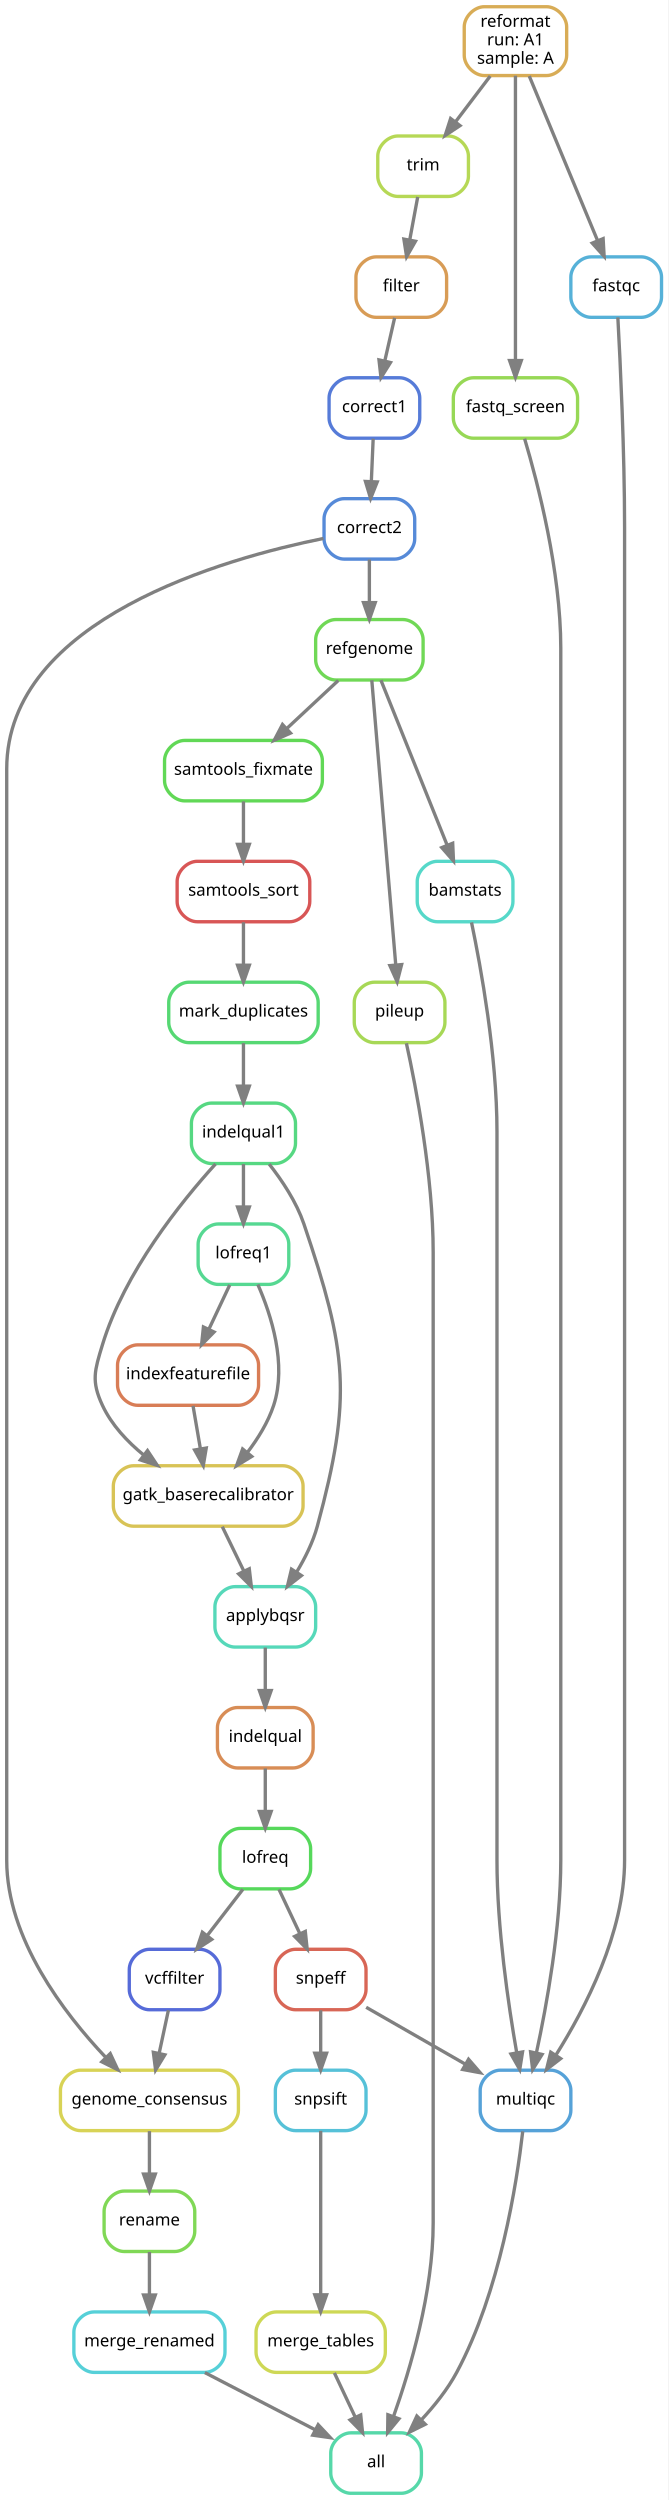
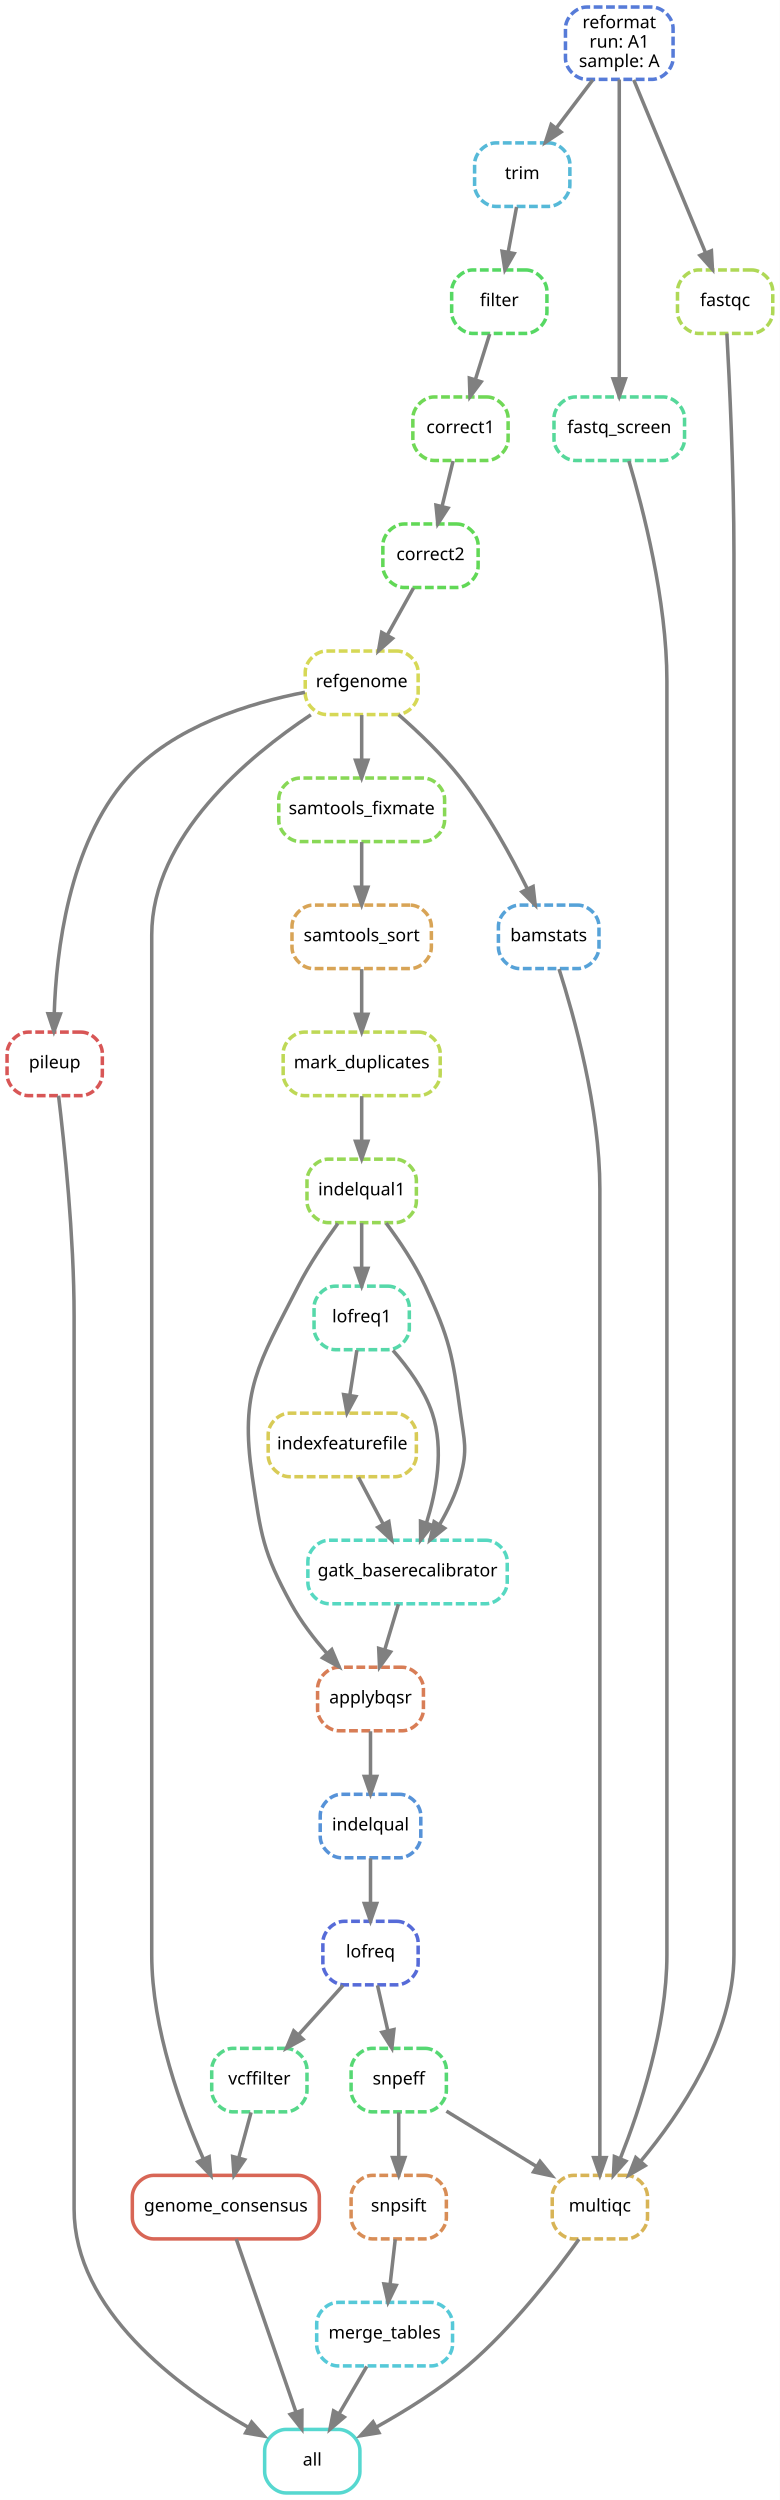
- <svg xmlns="http://www.w3.org/2000/svg" width="398pt" height="1489pt" viewBox="0.00 0.00 398.00 1489.00">
-   <g id="graph0" class="graph" transform="scale(1 1) rotate(0) translate(4 1485)">
-     <polygon fill="white" stroke="transparent" points="-4,4 -4,-1485 394,-1485 394,4 -4,4" />
+ <svg xmlns="http://www.w3.org/2000/svg" width="442pt" height="1417pt" viewBox="0.00 0.00 442.00 1417.00">
+   <g id="graph0" class="graph" transform="scale(1 1) rotate(0) translate(4 1413)">
+     <polygon fill="white" stroke="transparent" points="-4,4 -4,-1413 438,-1413 438,4 -4,4" />
    <g id="node1" class="node">
-       <path fill="none" stroke="#56d8a9" stroke-width="2" d="M235,-36C235,-36 205,-36 205,-36 199,-36 193,-30 193,-24 193,-24 193,-12 193,-12 193,-6 199,0 205,0 205,0 235,0 235,0 241,0 247,-6 247,-12 247,-12 247,-24 247,-24 247,-30 241,-36 235,-36" />
-       <text text-anchor="middle" x="220" y="-15.5" font-family="sans" font-size="10.00">all</text>
+       <path fill="none" stroke="#56d8d0" stroke-width="2" d="M188,-36C188,-36 158,-36 158,-36 152,-36 146,-30 146,-24 146,-24 146,-12 146,-12 146,-6 152,0 158,0 158,0 188,0 188,0 194,0 200,-6 200,-12 200,-12 200,-24 200,-24 200,-30 194,-36 188,-36" />
+       <text text-anchor="middle" x="173" y="-15.5" font-family="sans" font-size="10.00">all</text>
    </g>
    <g id="node2" class="node">
-       <path fill="none" stroke="#56d0d8" stroke-width="2" d="M118,-108C118,-108 52,-108 52,-108 46,-108 40,-102 40,-96 40,-96 40,-84 40,-84 40,-78 46,-72 52,-72 52,-72 118,-72 118,-72 124,-72 130,-78 130,-84 130,-84 130,-96 130,-96 130,-102 124,-108 118,-108" />
-       <text text-anchor="middle" x="85" y="-87.5" font-family="sans" font-size="10.00">merge_renamed</text>
+       <path fill="none" stroke="#56c9d8" stroke-width="2" stroke-dasharray="5,2" d="M240.5,-108C240.5,-108 187.5,-108 187.5,-108 181.5,-108 175.5,-102 175.5,-96 175.5,-96 175.5,-84 175.5,-84 175.5,-78 181.5,-72 187.5,-72 187.5,-72 240.5,-72 240.5,-72 246.5,-72 252.5,-78 252.5,-84 252.5,-84 252.5,-96 252.5,-96 252.5,-102 246.5,-108 240.5,-108" />
+       <text text-anchor="middle" x="214" y="-87.5" font-family="sans" font-size="10.00">merge_tables</text>
    </g>
    <g id="edge1" class="edge">
-       <path fill="none" stroke="grey" stroke-width="2" d="M118.02,-71.88C137.93,-61.56 163.29,-48.4 183.75,-37.8" />
-       <polygon fill="grey" stroke="grey" stroke-width="2" points="185.5,-40.83 192.76,-33.12 182.27,-34.62 185.5,-40.83" />
+       <path fill="none" stroke="grey" stroke-width="2" d="M203.87,-71.7C199.15,-63.64 193.44,-53.89 188.22,-44.98" />
+       <polygon fill="grey" stroke="grey" stroke-width="2" points="191.09,-42.96 183.02,-36.1 185.05,-46.5 191.09,-42.96" />
    </g>
    <g id="node3" class="node">
-       <path fill="none" stroke="#80d856" stroke-width="2" d="M100,-180C100,-180 70,-180 70,-180 64,-180 58,-174 58,-168 58,-168 58,-156 58,-156 58,-150 64,-144 70,-144 70,-144 100,-144 100,-144 106,-144 112,-150 112,-156 112,-156 112,-168 112,-168 112,-174 106,-180 100,-180" />
-       <text text-anchor="middle" x="85" y="-159.5" font-family="sans" font-size="10.00">rename</text>
+       <path fill="none" stroke="#d88d56" stroke-width="2" stroke-dasharray="5,2" d="M237,-180C237,-180 207,-180 207,-180 201,-180 195,-174 195,-168 195,-168 195,-156 195,-156 195,-150 201,-144 207,-144 207,-144 237,-144 237,-144 243,-144 249,-150 249,-156 249,-156 249,-168 249,-168 249,-174 243,-180 237,-180" />
+       <text text-anchor="middle" x="222" y="-159.5" font-family="sans" font-size="10.00">snpsift</text>
    </g>
    <g id="edge5" class="edge">
-       <path fill="none" stroke="grey" stroke-width="2" d="M85,-143.7C85,-135.98 85,-126.71 85,-118.11" />
-       <polygon fill="grey" stroke="grey" stroke-width="2" points="88.5,-118.1 85,-108.1 81.5,-118.1 88.5,-118.1" />
+       <path fill="none" stroke="grey" stroke-width="2" d="M220.02,-143.7C219.14,-135.98 218.08,-126.71 217.1,-118.11" />
+       <polygon fill="grey" stroke="grey" stroke-width="2" points="220.57,-117.64 215.95,-108.1 213.61,-118.44 220.57,-117.64" />
    </g>
    <g id="node4" class="node">
-       <path fill="none" stroke="#d8d356" stroke-width="2" d="M126,-252C126,-252 44,-252 44,-252 38,-252 32,-246 32,-240 32,-240 32,-228 32,-228 32,-222 38,-216 44,-216 44,-216 126,-216 126,-216 132,-216 138,-222 138,-228 138,-228 138,-240 138,-240 138,-246 132,-252 126,-252" />
-       <text text-anchor="middle" x="85" y="-231.5" font-family="sans" font-size="10.00">genome_consensus</text>
+       <path fill="none" stroke="#56d873" stroke-width="2" stroke-dasharray="5,2" d="M237,-252C237,-252 207,-252 207,-252 201,-252 195,-246 195,-240 195,-240 195,-228 195,-228 195,-222 201,-216 207,-216 207,-216 237,-216 237,-216 243,-216 249,-222 249,-228 249,-228 249,-240 249,-240 249,-246 243,-252 237,-252" />
+       <text text-anchor="middle" x="222" y="-231.5" font-family="sans" font-size="10.00">snpeff</text>
    </g>
    <g id="edge6" class="edge">
-       <path fill="none" stroke="grey" stroke-width="2" d="M85,-215.7C85,-207.98 85,-198.71 85,-190.11" />
-       <polygon fill="grey" stroke="grey" stroke-width="2" points="88.5,-190.1 85,-180.1 81.5,-190.1 88.5,-190.1" />
+       <path fill="none" stroke="grey" stroke-width="2" d="M222,-215.7C222,-207.98 222,-198.71 222,-190.11" />
+       <polygon fill="grey" stroke="grey" stroke-width="2" points="225.5,-190.1 222,-180.1 218.5,-190.1 225.5,-190.1" />
+     </g>
+     <g id="node21" class="node">
+       <path fill="none" stroke="#d8b456" stroke-width="2" stroke-dasharray="5,2" d="M351,-180C351,-180 321,-180 321,-180 315,-180 309,-174 309,-168 309,-168 309,-156 309,-156 309,-150 315,-144 321,-144 321,-144 351,-144 351,-144 357,-144 363,-150 363,-156 363,-156 363,-168 363,-168 363,-174 357,-180 351,-180" />
+       <text text-anchor="middle" x="336" y="-159.5" font-family="sans" font-size="10.00">multiqc</text>
+     </g>
+     <g id="edge28" class="edge">
+       <path fill="none" stroke="grey" stroke-width="2" d="M249.02,-216.41C264.24,-207.06 283.45,-195.27 299.94,-185.14" />
+       <polygon fill="grey" stroke="grey" stroke-width="2" points="302.09,-187.93 308.78,-179.71 298.43,-181.96 302.09,-187.93" />
    </g>
    <g id="node5" class="node">
-       <path fill="none" stroke="#568ad8" stroke-width="2" d="M231,-1188C231,-1188 201,-1188 201,-1188 195,-1188 189,-1182 189,-1176 189,-1176 189,-1164 189,-1164 189,-1158 195,-1152 201,-1152 201,-1152 231,-1152 231,-1152 237,-1152 243,-1158 243,-1164 243,-1164 243,-1176 243,-1176 243,-1182 237,-1188 231,-1188" />
-       <text text-anchor="middle" x="216" y="-1167.5" font-family="sans" font-size="10.00">correct2</text>
+       <path fill="none" stroke="#566bd8" stroke-width="2" stroke-dasharray="5,2" d="M221,-324C221,-324 191,-324 191,-324 185,-324 179,-318 179,-312 179,-312 179,-300 179,-300 179,-294 185,-288 191,-288 191,-288 221,-288 221,-288 227,-288 233,-294 233,-300 233,-300 233,-312 233,-312 233,-318 227,-324 221,-324" />
+       <text text-anchor="middle" x="206" y="-303.5" font-family="sans" font-size="10.00">lofreq</text>
    </g>
    <g id="edge7" class="edge">
-       <path fill="none" stroke="grey" stroke-width="2" d="M188.64,-1164.3C130.52,-1152.57 0,-1116.31 0,-1027 0,-1027 0,-1027 0,-377 0,-330.45 34.04,-285.95 59.04,-259.55" />
-       <polygon fill="grey" stroke="grey" stroke-width="2" points="61.66,-261.87 66.14,-252.27 56.65,-256.98 61.66,-261.87" />
+       <path fill="none" stroke="grey" stroke-width="2" d="M209.96,-287.7C211.72,-279.98 213.84,-270.71 215.8,-262.11" />
+       <polygon fill="grey" stroke="grey" stroke-width="2" points="219.27,-262.63 218.09,-252.1 212.45,-261.07 219.27,-262.63" />
+     </g>
+     <g id="node27" class="node">
+       <path fill="none" stroke="#56d88a" stroke-width="2" stroke-dasharray="5,2" d="M158,-252C158,-252 128,-252 128,-252 122,-252 116,-246 116,-240 116,-240 116,-228 116,-228 116,-222 122,-216 128,-216 128,-216 158,-216 158,-216 164,-216 170,-222 170,-228 170,-228 170,-240 170,-240 170,-246 164,-252 158,-252" />
+       <text text-anchor="middle" x="143" y="-231.5" font-family="sans" font-size="10.00">vcffilter</text>
+     </g>
+     <g id="edge36" class="edge">
+       <path fill="none" stroke="grey" stroke-width="2" d="M190.43,-287.7C182.8,-279.22 173.48,-268.86 165.12,-259.58" />
+       <polygon fill="grey" stroke="grey" stroke-width="2" points="167.69,-257.2 158.39,-252.1 162.48,-261.88 167.69,-257.2" />
+     </g>
+     <g id="node6" class="node">
+       <path fill="none" stroke="#5692d8" stroke-width="2" stroke-dasharray="5,2" d="M222.5,-396C222.5,-396 189.5,-396 189.5,-396 183.5,-396 177.5,-390 177.5,-384 177.5,-384 177.5,-372 177.5,-372 177.5,-366 183.5,-360 189.5,-360 189.5,-360 222.5,-360 222.5,-360 228.5,-360 234.5,-366 234.5,-372 234.5,-372 234.5,-384 234.5,-384 234.5,-390 228.5,-396 222.5,-396" />
+       <text text-anchor="middle" x="206" y="-375.5" font-family="sans" font-size="10.00">indelqual</text>
+     </g>
+     <g id="edge8" class="edge">
+       <path fill="none" stroke="grey" stroke-width="2" d="M206,-359.7C206,-351.98 206,-342.71 206,-334.11" />
+       <polygon fill="grey" stroke="grey" stroke-width="2" points="209.5,-334.1 206,-324.1 202.5,-334.1 209.5,-334.1" />
+     </g>
+     <g id="node7" class="node">
+       <path fill="none" stroke="#d87d56" stroke-width="2" stroke-dasharray="5,2" d="M224,-468C224,-468 188,-468 188,-468 182,-468 176,-462 176,-456 176,-456 176,-444 176,-444 176,-438 182,-432 188,-432 188,-432 224,-432 224,-432 230,-432 236,-438 236,-444 236,-444 236,-456 236,-456 236,-462 230,-468 224,-468" />
+       <text text-anchor="middle" x="206" y="-447.5" font-family="sans" font-size="10.00">applybqsr</text>
+     </g>
+     <g id="edge9" class="edge">
+       <path fill="none" stroke="grey" stroke-width="2" d="M206,-431.7C206,-423.98 206,-414.71 206,-406.11" />
+       <polygon fill="grey" stroke="grey" stroke-width="2" points="209.5,-406.1 206,-396.1 202.5,-406.1 209.5,-406.1" />
+     </g>
+     <g id="node8" class="node">
+       <path fill="none" stroke="#97d856" stroke-width="2" stroke-dasharray="5,2" d="M220,-756C220,-756 182,-756 182,-756 176,-756 170,-750 170,-744 170,-744 170,-732 170,-732 170,-726 176,-720 182,-720 182,-720 220,-720 220,-720 226,-720 232,-726 232,-732 232,-732 232,-744 232,-744 232,-750 226,-756 220,-756" />
+       <text text-anchor="middle" x="201" y="-735.5" font-family="sans" font-size="10.00">indelqual1</text>
+     </g>
+     <g id="edge10" class="edge">
+       <path fill="none" stroke="grey" stroke-width="2" d="M187.5,-719.54C180.19,-709.52 171.37,-696.49 165,-684 142.57,-640.02 131.71,-624.83 139,-576 143.94,-542.91 144.95,-533.36 161,-504 166.44,-494.05 173.95,-484.26 181.28,-475.86" />
+       <polygon fill="grey" stroke="grey" stroke-width="2" points="184.04,-478.02 188.17,-468.27 178.86,-473.32 184.04,-478.02" />
    </g>
    <g id="node18" class="node">
-       <path fill="none" stroke="#70d856" stroke-width="2" d="M236,-1116C236,-1116 196,-1116 196,-1116 190,-1116 184,-1110 184,-1104 184,-1104 184,-1092 184,-1092 184,-1086 190,-1080 196,-1080 196,-1080 236,-1080 236,-1080 242,-1080 248,-1086 248,-1092 248,-1092 248,-1104 248,-1104 248,-1110 242,-1116 236,-1116" />
-       <text text-anchor="middle" x="216" y="-1095.5" font-family="sans" font-size="10.00">refgenome</text>
+       <path fill="none" stroke="#56d8c1" stroke-width="2" stroke-dasharray="5,2" d="M271.5,-540C271.5,-540 182.5,-540 182.5,-540 176.5,-540 170.5,-534 170.5,-528 170.5,-528 170.5,-516 170.5,-516 170.5,-510 176.5,-504 182.5,-504 182.5,-504 271.5,-504 271.5,-504 277.5,-504 283.5,-510 283.5,-516 283.5,-516 283.5,-528 283.5,-528 283.5,-534 277.5,-540 271.5,-540" />
+       <text text-anchor="middle" x="227" y="-519.5" font-family="sans" font-size="10.00">gatk_baserecalibrator</text>
+     </g>
+     <g id="edge21" class="edge">
+       <path fill="none" stroke="grey" stroke-width="2" d="M214.86,-719.72C222.3,-709.76 231.11,-696.72 237,-684 250.96,-653.86 252.51,-644.91 257,-612 259.16,-596.15 261.08,-591.47 257,-576 254.51,-566.54 249.9,-556.99 245.03,-548.66" />
+       <polygon fill="grey" stroke="grey" stroke-width="2" points="247.99,-546.79 239.73,-540.15 242.05,-550.49 247.99,-546.79" />
+     </g>
+     <g id="node19" class="node">
+       <path fill="none" stroke="#56d8a9" stroke-width="2" stroke-dasharray="5,2" d="M216,-684C216,-684 186,-684 186,-684 180,-684 174,-678 174,-672 174,-672 174,-660 174,-660 174,-654 180,-648 186,-648 186,-648 216,-648 216,-648 222,-648 228,-654 228,-660 228,-660 228,-672 228,-672 228,-678 222,-684 216,-684" />
+       <text text-anchor="middle" x="201" y="-663.5" font-family="sans" font-size="10.00">lofreq1</text>
+     </g>
+     <g id="edge24" class="edge">
+       <path fill="none" stroke="grey" stroke-width="2" d="M201,-719.7C201,-711.98 201,-702.71 201,-694.11" />
+       <polygon fill="grey" stroke="grey" stroke-width="2" points="204.5,-694.1 201,-684.1 197.5,-694.1 204.5,-694.1" />
+     </g>
+     <g id="node9" class="node">
+       <path fill="none" stroke="#bed856" stroke-width="2" stroke-dasharray="5,2" d="M233.5,-828C233.5,-828 168.5,-828 168.5,-828 162.5,-828 156.5,-822 156.5,-816 156.5,-816 156.5,-804 156.5,-804 156.5,-798 162.5,-792 168.5,-792 168.5,-792 233.5,-792 233.5,-792 239.5,-792 245.5,-798 245.5,-804 245.5,-804 245.5,-816 245.5,-816 245.5,-822 239.5,-828 233.5,-828" />
+       <text text-anchor="middle" x="201" y="-807.5" font-family="sans" font-size="10.00">mark_duplicates</text>
+     </g>
+     <g id="edge12" class="edge">
+       <path fill="none" stroke="grey" stroke-width="2" d="M201,-791.7C201,-783.98 201,-774.71 201,-766.11" />
+       <polygon fill="grey" stroke="grey" stroke-width="2" points="204.5,-766.1 201,-756.1 197.5,-766.1 204.5,-766.1" />
+     </g>
+     <g id="node10" class="node">
+       <path fill="none" stroke="#d8a456" stroke-width="2" stroke-dasharray="5,2" d="M228.5,-900C228.5,-900 173.5,-900 173.5,-900 167.5,-900 161.5,-894 161.5,-888 161.5,-888 161.5,-876 161.5,-876 161.5,-870 167.5,-864 173.5,-864 173.5,-864 228.5,-864 228.5,-864 234.5,-864 240.5,-870 240.5,-876 240.5,-876 240.5,-888 240.5,-888 240.5,-894 234.5,-900 228.5,-900" />
+       <text text-anchor="middle" x="201" y="-879.5" font-family="sans" font-size="10.00">samtools_sort</text>
+     </g>
+     <g id="edge13" class="edge">
+       <path fill="none" stroke="grey" stroke-width="2" d="M201,-863.7C201,-855.98 201,-846.71 201,-838.11" />
+       <polygon fill="grey" stroke="grey" stroke-width="2" points="204.5,-838.1 201,-828.1 197.5,-838.1 204.5,-838.1" />
+     </g>
+     <g id="node11" class="node">
+       <path fill="none" stroke="#88d856" stroke-width="2" stroke-dasharray="5,2" d="M236,-972C236,-972 166,-972 166,-972 160,-972 154,-966 154,-960 154,-960 154,-948 154,-948 154,-942 160,-936 166,-936 166,-936 236,-936 236,-936 242,-936 248,-942 248,-948 248,-948 248,-960 248,-960 248,-966 242,-972 236,-972" />
+       <text text-anchor="middle" x="201" y="-951.5" font-family="sans" font-size="10.00">samtools_fixmate</text>
+     </g>
+     <g id="edge14" class="edge">
+       <path fill="none" stroke="grey" stroke-width="2" d="M201,-935.7C201,-927.98 201,-918.71 201,-910.11" />
+       <polygon fill="grey" stroke="grey" stroke-width="2" points="204.5,-910.1 201,-900.1 197.5,-910.1 204.5,-910.1" />
+     </g>
+     <g id="node12" class="node">
+       <path fill="none" stroke="#d6d856" stroke-width="2" stroke-dasharray="5,2" d="M221,-1044C221,-1044 181,-1044 181,-1044 175,-1044 169,-1038 169,-1032 169,-1032 169,-1020 169,-1020 169,-1014 175,-1008 181,-1008 181,-1008 221,-1008 221,-1008 227,-1008 233,-1014 233,-1020 233,-1020 233,-1032 233,-1032 233,-1038 227,-1044 221,-1044" />
+       <text text-anchor="middle" x="201" y="-1023.5" font-family="sans" font-size="10.00">refgenome</text>
+     </g>
+     <g id="edge15" class="edge">
+       <path fill="none" stroke="grey" stroke-width="2" d="M201,-1007.7C201,-999.98 201,-990.71 201,-982.11" />
+       <polygon fill="grey" stroke="grey" stroke-width="2" points="204.5,-982.1 201,-972.1 197.5,-982.1 204.5,-982.1" />
+     </g>
+     <g id="node24" class="node">
+       <path fill="none" stroke="#56a2d8" stroke-width="2" stroke-dasharray="5,2" d="M323.5,-900C323.5,-900 290.5,-900 290.5,-900 284.5,-900 278.5,-894 278.5,-888 278.5,-888 278.5,-876 278.5,-876 278.5,-870 284.5,-864 290.5,-864 290.5,-864 323.5,-864 323.5,-864 329.5,-864 335.5,-870 335.5,-876 335.5,-876 335.5,-888 335.5,-888 335.5,-894 329.5,-900 323.5,-900" />
+       <text text-anchor="middle" x="307" y="-879.5" font-family="sans" font-size="10.00">bamstats</text>
+     </g>
+     <g id="edge32" class="edge">
+       <path fill="none" stroke="grey" stroke-width="2" d="M221.9,-1007.93C233.12,-998.14 246.71,-985.19 257,-972 272.31,-952.36 285.88,-927.47 295,-909.01" />
+       <polygon fill="grey" stroke="grey" stroke-width="2" points="298.16,-910.53 299.36,-900 291.85,-907.48 298.16,-910.53" />
+     </g>
+     <g id="node25" class="node">
+       <path fill="none" stroke="#d85656" stroke-width="2" stroke-dasharray="5,2" d="M42,-828C42,-828 12,-828 12,-828 6,-828 0,-822 0,-816 0,-816 0,-804 0,-804 0,-798 6,-792 12,-792 12,-792 42,-792 42,-792 48,-792 54,-798 54,-804 54,-804 54,-816 54,-816 54,-822 48,-828 42,-828" />
+       <text text-anchor="middle" x="27" y="-807.5" font-family="sans" font-size="10.00">pileup</text>
+     </g>
+     <g id="edge33" class="edge">
+       <path fill="none" stroke="grey" stroke-width="2" d="M168.84,-1020.62C138.5,-1014.78 93.91,-1001.51 68,-972 34.89,-934.28 27.85,-873.46 26.73,-838.36" />
+       <polygon fill="grey" stroke="grey" stroke-width="2" points="30.23,-838.29 26.56,-828.35 23.23,-838.41 30.23,-838.29" />
+     </g>
+     <g id="node26" class="node">
+       <path fill="none" stroke="#d86656" stroke-width="2" d="M165,-180C165,-180 83,-180 83,-180 77,-180 71,-174 71,-168 71,-168 71,-156 71,-156 71,-150 77,-144 83,-144 83,-144 165,-144 165,-144 171,-144 177,-150 177,-156 177,-156 177,-168 177,-168 177,-174 171,-180 165,-180" />
+       <text text-anchor="middle" x="124" y="-159.5" font-family="sans" font-size="10.00">genome_consensus</text>
+     </g>
+     <g id="edge34" class="edge">
+       <path fill="none" stroke="grey" stroke-width="2" d="M172.19,-1007.85C136.98,-984.45 82,-938.97 82,-883 82,-883 82,-883 82,-305 82,-263.15 98.99,-217.1 111.35,-189.11" />
+       <polygon fill="grey" stroke="grey" stroke-width="2" points="114.54,-190.56 115.5,-180.01 108.17,-187.66 114.54,-190.56" />
+     </g>
+     <g id="node13" class="node">
+       <path fill="none" stroke="#61d856" stroke-width="2" stroke-dasharray="5,2" d="M255,-1116C255,-1116 225,-1116 225,-1116 219,-1116 213,-1110 213,-1104 213,-1104 213,-1092 213,-1092 213,-1086 219,-1080 225,-1080 225,-1080 255,-1080 255,-1080 261,-1080 267,-1086 267,-1092 267,-1092 267,-1104 267,-1104 267,-1110 261,-1116 255,-1116" />
+       <text text-anchor="middle" x="240" y="-1095.5" font-family="sans" font-size="10.00">correct2</text>
+     </g>
+     <g id="edge16" class="edge">
+       <path fill="none" stroke="grey" stroke-width="2" d="M230.36,-1079.7C225.87,-1071.64 220.44,-1061.89 215.48,-1052.98" />
+       <polygon fill="grey" stroke="grey" stroke-width="2" points="218.45,-1051.14 210.53,-1044.1 212.34,-1054.54 218.45,-1051.14" />
+     </g>
+     <g id="node14" class="node">
+       <path fill="none" stroke="#70d856" stroke-width="2" stroke-dasharray="5,2" d="M272,-1188C272,-1188 242,-1188 242,-1188 236,-1188 230,-1182 230,-1176 230,-1176 230,-1164 230,-1164 230,-1158 236,-1152 242,-1152 242,-1152 272,-1152 272,-1152 278,-1152 284,-1158 284,-1164 284,-1164 284,-1176 284,-1176 284,-1182 278,-1188 272,-1188" />
+       <text text-anchor="middle" x="257" y="-1167.5" font-family="sans" font-size="10.00">correct1</text>
+     </g>
+     <g id="edge17" class="edge">
+       <path fill="none" stroke="grey" stroke-width="2" d="M252.8,-1151.7C250.9,-1143.9 248.62,-1134.51 246.52,-1125.83" />
+       <polygon fill="grey" stroke="grey" stroke-width="2" points="249.92,-1125 244.15,-1116.1 243.11,-1126.65 249.92,-1125" />
+     </g>
+     <g id="node15" class="node">
+       <path fill="none" stroke="#56d863" stroke-width="2" stroke-dasharray="5,2" d="M294,-1260C294,-1260 264,-1260 264,-1260 258,-1260 252,-1254 252,-1248 252,-1248 252,-1236 252,-1236 252,-1230 258,-1224 264,-1224 264,-1224 294,-1224 294,-1224 300,-1224 306,-1230 306,-1236 306,-1236 306,-1248 306,-1248 306,-1254 300,-1260 294,-1260" />
+       <text text-anchor="middle" x="279" y="-1239.5" font-family="sans" font-size="10.00">filter</text>
+     </g>
+     <g id="edge18" class="edge">
+       <path fill="none" stroke="grey" stroke-width="2" d="M273.56,-1223.7C271.11,-1215.9 268.16,-1206.51 265.43,-1197.83" />
+       <polygon fill="grey" stroke="grey" stroke-width="2" points="268.71,-1196.59 262.38,-1188.1 262.04,-1198.69 268.71,-1196.59" />
+     </g>
+     <g id="node16" class="node">
+       <path fill="none" stroke="#56b9d8" stroke-width="2" stroke-dasharray="5,2" d="M307,-1332C307,-1332 277,-1332 277,-1332 271,-1332 265,-1326 265,-1320 265,-1320 265,-1308 265,-1308 265,-1302 271,-1296 277,-1296 277,-1296 307,-1296 307,-1296 313,-1296 319,-1302 319,-1308 319,-1308 319,-1320 319,-1320 319,-1326 313,-1332 307,-1332" />
+       <text text-anchor="middle" x="292" y="-1311.5" font-family="sans" font-size="10.00">trim</text>
+     </g>
+     <g id="edge19" class="edge">
+       <path fill="none" stroke="grey" stroke-width="2" d="M288.79,-1295.7C287.35,-1287.98 285.63,-1278.71 284.04,-1270.11" />
+       <polygon fill="grey" stroke="grey" stroke-width="2" points="287.44,-1269.3 282.18,-1260.1 280.56,-1270.58 287.44,-1269.3" />
+     </g>
+     <g id="node17" class="node">
+       <path fill="none" stroke="#567bd8" stroke-width="2" stroke-dasharray="5,2" d="M365.5,-1409C365.5,-1409 328.5,-1409 328.5,-1409 322.5,-1409 316.5,-1403 316.5,-1397 316.5,-1397 316.5,-1380 316.5,-1380 316.5,-1374 322.5,-1368 328.5,-1368 328.5,-1368 365.5,-1368 365.5,-1368 371.5,-1368 377.5,-1374 377.5,-1380 377.5,-1380 377.5,-1397 377.5,-1397 377.5,-1403 371.5,-1409 365.5,-1409" />
+       <text text-anchor="middle" x="347" y="-1397" font-family="sans" font-size="10.00">reformat</text>
+       <text text-anchor="middle" x="347" y="-1386" font-family="sans" font-size="10.00">run: A1</text>
+       <text text-anchor="middle" x="347" y="-1375" font-family="sans" font-size="10.00">sample: A</text>
+     </g>
+     <g id="edge20" class="edge">
+       <path fill="none" stroke="grey" stroke-width="2" d="M331.97,-1367.69C325.61,-1359.3 318.11,-1349.42 311.35,-1340.5" />
+       <polygon fill="grey" stroke="grey" stroke-width="2" points="313.97,-1338.17 305.14,-1332.32 308.39,-1342.4 313.97,-1338.17" />
+     </g>
+     <g id="node22" class="node">
+       <path fill="none" stroke="#56d89a" stroke-width="2" stroke-dasharray="5,2" d="M372,-1188C372,-1188 322,-1188 322,-1188 316,-1188 310,-1182 310,-1176 310,-1176 310,-1164 310,-1164 310,-1158 316,-1152 322,-1152 322,-1152 372,-1152 372,-1152 378,-1152 384,-1158 384,-1164 384,-1164 384,-1176 384,-1176 384,-1182 378,-1188 372,-1188" />
+       <text text-anchor="middle" x="347" y="-1167.5" font-family="sans" font-size="10.00">fastq_screen</text>
+     </g>
+     <g id="edge30" class="edge">
+       <path fill="none" stroke="grey" stroke-width="2" d="M347,-1367.91C347,-1329.15 347,-1242.64 347,-1198.32" />
+       <polygon fill="grey" stroke="grey" stroke-width="2" points="350.5,-1198.27 347,-1188.27 343.5,-1198.27 350.5,-1198.27" />
+     </g>
+     <g id="node23" class="node">
+       <path fill="none" stroke="#afd856" stroke-width="2" stroke-dasharray="5,2" d="M422,-1260C422,-1260 392,-1260 392,-1260 386,-1260 380,-1254 380,-1248 380,-1248 380,-1236 380,-1236 380,-1230 386,-1224 392,-1224 392,-1224 422,-1224 422,-1224 428,-1224 434,-1230 434,-1236 434,-1236 434,-1248 434,-1248 434,-1254 428,-1260 422,-1260" />
+       <text text-anchor="middle" x="407" y="-1239.5" font-family="sans" font-size="10.00">fastqc</text>
+     </g>
+     <g id="edge31" class="edge">
+       <path fill="none" stroke="grey" stroke-width="2" d="M355.22,-1367.71C365.78,-1342.27 384.17,-1297.99 395.95,-1269.61" />
+       <polygon fill="grey" stroke="grey" stroke-width="2" points="399.22,-1270.87 399.82,-1260.3 392.75,-1268.19 399.22,-1270.87" />
+     </g>
+     <g id="edge11" class="edge">
+       <path fill="none" stroke="grey" stroke-width="2" d="M221.81,-503.7C219.47,-495.9 216.65,-486.51 214.05,-477.83" />
+       <polygon fill="grey" stroke="grey" stroke-width="2" points="217.36,-476.68 211.13,-468.1 210.65,-478.69 217.36,-476.68" />
    </g>
    <g id="edge22" class="edge">
-       <path fill="none" stroke="grey" stroke-width="2" d="M216,-1151.7C216,-1143.98 216,-1134.71 216,-1126.11" />
-       <polygon fill="grey" stroke="grey" stroke-width="2" points="219.5,-1126.1 216,-1116.1 212.5,-1126.1 219.5,-1126.1" />
-     </g>
-     <g id="node6" class="node">
-       <path fill="none" stroke="#567bd8" stroke-width="2" d="M234,-1260C234,-1260 204,-1260 204,-1260 198,-1260 192,-1254 192,-1248 192,-1248 192,-1236 192,-1236 192,-1230 198,-1224 204,-1224 204,-1224 234,-1224 234,-1224 240,-1224 246,-1230 246,-1236 246,-1236 246,-1248 246,-1248 246,-1254 240,-1260 234,-1260" />
-       <text text-anchor="middle" x="219" y="-1239.5" font-family="sans" font-size="10.00">correct1</text>
-     </g>
-     <g id="edge9" class="edge">
-       <path fill="none" stroke="grey" stroke-width="2" d="M218.26,-1223.7C217.93,-1215.98 217.53,-1206.71 217.16,-1198.11" />
-       <polygon fill="grey" stroke="grey" stroke-width="2" points="220.66,-1197.95 216.73,-1188.1 213.66,-1198.25 220.66,-1197.95" />
-     </g>
-     <g id="node7" class="node">
-       <path fill="none" stroke="#d89c56" stroke-width="2" d="M250,-1332C250,-1332 220,-1332 220,-1332 214,-1332 208,-1326 208,-1320 208,-1320 208,-1308 208,-1308 208,-1302 214,-1296 220,-1296 220,-1296 250,-1296 250,-1296 256,-1296 262,-1302 262,-1308 262,-1308 262,-1320 262,-1320 262,-1326 256,-1332 250,-1332" />
-       <text text-anchor="middle" x="235" y="-1311.5" font-family="sans" font-size="10.00">filter</text>
-     </g>
-     <g id="edge10" class="edge">
-       <path fill="none" stroke="grey" stroke-width="2" d="M231.04,-1295.7C229.28,-1287.98 227.16,-1278.71 225.2,-1270.11" />
-       <polygon fill="grey" stroke="grey" stroke-width="2" points="228.55,-1269.07 222.91,-1260.1 221.73,-1270.63 228.55,-1269.07" />
-     </g>
-     <g id="node8" class="node">
-       <path fill="none" stroke="#b6d856" stroke-width="2" d="M263,-1404C263,-1404 233,-1404 233,-1404 227,-1404 221,-1398 221,-1392 221,-1392 221,-1380 221,-1380 221,-1374 227,-1368 233,-1368 233,-1368 263,-1368 263,-1368 269,-1368 275,-1374 275,-1380 275,-1380 275,-1392 275,-1392 275,-1398 269,-1404 263,-1404" />
-       <text text-anchor="middle" x="248" y="-1383.5" font-family="sans" font-size="10.00">trim</text>
-     </g>
-     <g id="edge11" class="edge">
-       <path fill="none" stroke="grey" stroke-width="2" d="M244.79,-1367.7C243.35,-1359.98 241.63,-1350.71 240.04,-1342.11" />
-       <polygon fill="grey" stroke="grey" stroke-width="2" points="243.44,-1341.3 238.18,-1332.1 236.56,-1342.58 243.44,-1341.3" />
-     </g>
-     <g id="node9" class="node">
-       <path fill="none" stroke="#d8ac56" stroke-width="2" d="M321.5,-1481C321.5,-1481 284.5,-1481 284.5,-1481 278.5,-1481 272.5,-1475 272.5,-1469 272.5,-1469 272.5,-1452 272.5,-1452 272.5,-1446 278.5,-1440 284.5,-1440 284.5,-1440 321.5,-1440 321.5,-1440 327.5,-1440 333.5,-1446 333.5,-1452 333.5,-1452 333.5,-1469 333.5,-1469 333.5,-1475 327.5,-1481 321.5,-1481" />
-       <text text-anchor="middle" x="303" y="-1469" font-family="sans" font-size="10.00">reformat</text>
-       <text text-anchor="middle" x="303" y="-1458" font-family="sans" font-size="10.00">run: A1</text>
-       <text text-anchor="middle" x="303" y="-1447" font-family="sans" font-size="10.00">sample: A</text>
-     </g>
-     <g id="edge12" class="edge">
-       <path fill="none" stroke="grey" stroke-width="2" d="M287.97,-1439.69C281.61,-1431.3 274.11,-1421.42 267.35,-1412.5" />
-       <polygon fill="grey" stroke="grey" stroke-width="2" points="269.97,-1410.17 261.14,-1404.32 264.39,-1414.4 269.97,-1410.17" />
-     </g>
-     <g id="node26" class="node">
-       <path fill="none" stroke="#97d856" stroke-width="2" d="M328,-1260C328,-1260 278,-1260 278,-1260 272,-1260 266,-1254 266,-1248 266,-1248 266,-1236 266,-1236 266,-1230 272,-1224 278,-1224 278,-1224 328,-1224 328,-1224 334,-1224 340,-1230 340,-1236 340,-1236 340,-1248 340,-1248 340,-1254 334,-1260 328,-1260" />
-       <text text-anchor="middle" x="303" y="-1239.5" font-family="sans" font-size="10.00">fastq_screen</text>
+       <path fill="none" stroke="grey" stroke-width="2" d="M218.73,-647.6C227.24,-638 236.53,-625.34 241,-612 247.8,-591.7 243.33,-567.66 237.69,-549.68" />
+       <polygon fill="grey" stroke="grey" stroke-width="2" points="240.97,-548.45 234.41,-540.13 234.35,-550.73 240.97,-548.45" />
+     </g>
+     <g id="node20" class="node">
+       <path fill="none" stroke="#d8cb56" stroke-width="2" stroke-dasharray="5,2" d="M220,-612C220,-612 160,-612 160,-612 154,-612 148,-606 148,-600 148,-600 148,-588 148,-588 148,-582 154,-576 160,-576 160,-576 220,-576 220,-576 226,-576 232,-582 232,-588 232,-588 232,-600 232,-600 232,-606 226,-612 220,-612" />
+       <text text-anchor="middle" x="190" y="-591.5" font-family="sans" font-size="10.00">indexfeaturefile</text>
+     </g>
+     <g id="edge25" class="edge">
+       <path fill="none" stroke="grey" stroke-width="2" d="M198.28,-647.7C197.07,-639.98 195.61,-630.71 194.26,-622.11" />
+       <polygon fill="grey" stroke="grey" stroke-width="2" points="197.7,-621.44 192.69,-612.1 190.78,-622.53 197.7,-621.44" />
+     </g>
+     <g id="edge23" class="edge">
+       <path fill="none" stroke="grey" stroke-width="2" d="M199.15,-575.7C203.4,-567.64 208.56,-557.89 213.27,-548.98" />
+       <polygon fill="grey" stroke="grey" stroke-width="2" points="216.38,-550.58 217.96,-540.1 210.19,-547.31 216.38,-550.58" />
+     </g>
+     <g id="edge2" class="edge">
+       <path fill="none" stroke="grey" stroke-width="2" d="M324.17,-143.81C310.48,-124.73 286.52,-93.77 261,-72 245.32,-58.62 225.85,-46.52 209.22,-37.27" />
+       <polygon fill="grey" stroke="grey" stroke-width="2" points="210.78,-34.13 200.32,-32.43 207.44,-40.28 210.78,-34.13" />
+     </g>
+     <g id="edge26" class="edge">
+       <path fill="none" stroke="grey" stroke-width="2" d="M352.46,-1151.71C360.35,-1125.18 374,-1072.67 374,-1027 374,-1027 374,-1027 374,-305 374,-263.63 358.77,-217.72 347.59,-189.61" />
+       <polygon fill="grey" stroke="grey" stroke-width="2" points="350.72,-188.02 343.69,-180.09 344.24,-190.67 350.72,-188.02" />
+     </g>
+     <g id="edge27" class="edge">
+       <path fill="none" stroke="grey" stroke-width="2" d="M407.99,-1223.96C409.44,-1197.31 412,-1144.14 412,-1099 412,-1099 412,-1099 412,-305 412,-259.64 381.48,-214.75 359.12,-187.95" />
+       <polygon fill="grey" stroke="grey" stroke-width="2" points="361.66,-185.53 352.49,-180.23 356.36,-190.09 361.66,-185.53" />
+     </g>
+     <g id="edge29" class="edge">
+       <path fill="none" stroke="grey" stroke-width="2" d="M312.87,-863.74C321.34,-837.25 336,-784.79 336,-739 336,-739 336,-739 336,-305 336,-265 336,-218.65 336,-190.08" />
+       <polygon fill="grey" stroke="grey" stroke-width="2" points="339.5,-190.05 336,-180.05 332.5,-190.05 339.5,-190.05" />
+     </g>
+     <g id="edge3" class="edge">
+       <path fill="none" stroke="grey" stroke-width="2" d="M29.17,-791.98C32.38,-765.37 38,-712.25 38,-667 38,-667 38,-667 38,-161 38,-103.57 96.73,-60.12 136.71,-37.2" />
+       <polygon fill="grey" stroke="grey" stroke-width="2" points="138.64,-40.13 145.68,-32.22 135.24,-34.01 138.64,-40.13" />
+     </g>
+     <g id="edge4" class="edge">
+       <path fill="none" stroke="grey" stroke-width="2" d="M129.91,-143.87C138.3,-119.56 153.74,-74.82 163.68,-46.01" />
+       <polygon fill="grey" stroke="grey" stroke-width="2" points="167.12,-46.78 167.07,-36.19 160.5,-44.5 167.12,-46.78" />
    </g>
    <g id="edge35" class="edge">
-       <path fill="none" stroke="grey" stroke-width="2" d="M303,-1439.91C303,-1401.15 303,-1314.64 303,-1270.32" />
-       <polygon fill="grey" stroke="grey" stroke-width="2" points="306.5,-1270.27 303,-1260.27 299.5,-1270.27 306.5,-1270.27" />
-     </g>
-     <g id="node27" class="node">
-       <path fill="none" stroke="#56b1d8" stroke-width="2" d="M378,-1332C378,-1332 348,-1332 348,-1332 342,-1332 336,-1326 336,-1320 336,-1320 336,-1308 336,-1308 336,-1302 342,-1296 348,-1296 348,-1296 378,-1296 378,-1296 384,-1296 390,-1302 390,-1308 390,-1308 390,-1320 390,-1320 390,-1326 384,-1332 378,-1332" />
-       <text text-anchor="middle" x="363" y="-1311.5" font-family="sans" font-size="10.00">fastqc</text>
-     </g>
-     <g id="edge36" class="edge">
-       <path fill="none" stroke="grey" stroke-width="2" d="M311.22,-1439.71C321.78,-1414.27 340.17,-1369.99 351.95,-1341.61" />
-       <polygon fill="grey" stroke="grey" stroke-width="2" points="355.22,-1342.87 355.82,-1332.3 348.75,-1340.19 355.22,-1342.87" />
-     </g>
-     <g id="node10" class="node">
-       <path fill="none" stroke="#566bd8" stroke-width="2" d="M115,-324C115,-324 85,-324 85,-324 79,-324 73,-318 73,-312 73,-312 73,-300 73,-300 73,-294 79,-288 85,-288 85,-288 115,-288 115,-288 121,-288 127,-294 127,-300 127,-300 127,-312 127,-312 127,-318 121,-324 115,-324" />
-       <text text-anchor="middle" x="100" y="-303.5" font-family="sans" font-size="10.00">vcffilter</text>
-     </g>
-     <g id="edge8" class="edge">
-       <path fill="none" stroke="grey" stroke-width="2" d="M96.29,-287.7C94.64,-279.98 92.65,-270.71 90.81,-262.11" />
-       <polygon fill="grey" stroke="grey" stroke-width="2" points="94.18,-261.15 88.67,-252.1 87.34,-262.62 94.18,-261.15" />
-     </g>
-     <g id="node11" class="node">
-       <path fill="none" stroke="#56d85b" stroke-width="2" d="M169,-396C169,-396 139,-396 139,-396 133,-396 127,-390 127,-384 127,-384 127,-372 127,-372 127,-366 133,-360 139,-360 139,-360 169,-360 169,-360 175,-360 181,-366 181,-372 181,-372 181,-384 181,-384 181,-390 175,-396 169,-396" />
-       <text text-anchor="middle" x="154" y="-375.5" font-family="sans" font-size="10.00">lofreq</text>
-     </g>
-     <g id="edge13" class="edge">
-       <path fill="none" stroke="grey" stroke-width="2" d="M140.65,-359.7C134.24,-351.39 126.44,-341.28 119.39,-332.14" />
-       <polygon fill="grey" stroke="grey" stroke-width="2" points="122.07,-329.88 113.19,-324.1 116.53,-334.16 122.07,-329.88" />
-     </g>
-     <g id="node24" class="node">
-       <path fill="none" stroke="#d86656" stroke-width="2" d="M202,-324C202,-324 172,-324 172,-324 166,-324 160,-318 160,-312 160,-312 160,-300 160,-300 160,-294 166,-288 172,-288 172,-288 202,-288 202,-288 208,-288 214,-294 214,-300 214,-300 214,-312 214,-312 214,-318 208,-324 202,-324" />
-       <text text-anchor="middle" x="187" y="-303.5" font-family="sans" font-size="10.00">snpeff</text>
-     </g>
-     <g id="edge30" class="edge">
-       <path fill="none" stroke="grey" stroke-width="2" d="M162.16,-359.7C165.91,-351.73 170.45,-342.1 174.62,-333.26" />
-       <polygon fill="grey" stroke="grey" stroke-width="2" points="177.84,-334.64 178.94,-324.1 171.51,-331.66 177.84,-334.64" />
-     </g>
-     <g id="node12" class="node">
-       <path fill="none" stroke="#d88d56" stroke-width="2" d="M170.5,-468C170.5,-468 137.5,-468 137.5,-468 131.5,-468 125.5,-462 125.5,-456 125.5,-456 125.5,-444 125.5,-444 125.5,-438 131.5,-432 137.5,-432 137.5,-432 170.5,-432 170.5,-432 176.5,-432 182.5,-438 182.5,-444 182.5,-444 182.5,-456 182.5,-456 182.5,-462 176.5,-468 170.5,-468" />
-       <text text-anchor="middle" x="154" y="-447.5" font-family="sans" font-size="10.00">indelqual</text>
-     </g>
-     <g id="edge14" class="edge">
-       <path fill="none" stroke="grey" stroke-width="2" d="M154,-431.7C154,-423.98 154,-414.71 154,-406.11" />
-       <polygon fill="grey" stroke="grey" stroke-width="2" points="157.5,-406.1 154,-396.1 150.5,-406.1 157.5,-406.1" />
-     </g>
-     <g id="node13" class="node">
-       <path fill="none" stroke="#56d8b9" stroke-width="2" d="M172,-540C172,-540 136,-540 136,-540 130,-540 124,-534 124,-528 124,-528 124,-516 124,-516 124,-510 130,-504 136,-504 136,-504 172,-504 172,-504 178,-504 184,-510 184,-516 184,-516 184,-528 184,-528 184,-534 178,-540 172,-540" />
-       <text text-anchor="middle" x="154" y="-519.5" font-family="sans" font-size="10.00">applybqsr</text>
-     </g>
-     <g id="edge15" class="edge">
-       <path fill="none" stroke="grey" stroke-width="2" d="M154,-503.7C154,-495.98 154,-486.71 154,-478.11" />
-       <polygon fill="grey" stroke="grey" stroke-width="2" points="157.5,-478.1 154,-468.1 150.5,-478.1 157.5,-478.1" />
-     </g>
-     <g id="node14" class="node">
-       <path fill="none" stroke="#56d882" stroke-width="2" d="M160,-828C160,-828 122,-828 122,-828 116,-828 110,-822 110,-816 110,-816 110,-804 110,-804 110,-798 116,-792 122,-792 122,-792 160,-792 160,-792 166,-792 172,-798 172,-804 172,-804 172,-816 172,-816 172,-822 166,-828 160,-828" />
-       <text text-anchor="middle" x="141" y="-807.5" font-family="sans" font-size="10.00">indelqual1</text>
-     </g>
-     <g id="edge16" class="edge">
-       <path fill="none" stroke="grey" stroke-width="2" d="M156.32,-791.68C164,-781.91 172.58,-769.07 177,-756 202.65,-680.14 205.94,-653.29 185,-576 182.42,-566.48 177.66,-556.92 172.62,-548.59" />
-       <polygon fill="grey" stroke="grey" stroke-width="2" points="175.51,-546.6 167.15,-540.09 169.62,-550.39 175.51,-546.6" />
-     </g>
-     <g id="node19" class="node">
-       <path fill="none" stroke="#d8c356" stroke-width="2" d="M164.5,-612C164.5,-612 75.5,-612 75.5,-612 69.5,-612 63.5,-606 63.5,-600 63.5,-600 63.5,-588 63.5,-588 63.5,-582 69.5,-576 75.5,-576 75.5,-576 164.5,-576 164.5,-576 170.5,-576 176.5,-582 176.5,-588 176.5,-588 176.5,-600 176.5,-600 176.5,-606 170.5,-612 164.5,-612" />
-       <text text-anchor="middle" x="120" y="-591.5" font-family="sans" font-size="10.00">gatk_baserecalibrator</text>
-     </g>
-     <g id="edge23" class="edge">
-       <path fill="none" stroke="grey" stroke-width="2" d="M124.37,-791.75C103.86,-769.16 70.11,-727.29 57,-684 52.36,-668.69 50.25,-662.51 57,-648 62.43,-636.34 71.82,-626.34 81.72,-618.26" />
-       <polygon fill="grey" stroke="grey" stroke-width="2" points="83.85,-621.03 89.7,-612.2 79.62,-615.45 83.85,-621.03" />
-     </g>
-     <g id="node20" class="node">
-       <path fill="none" stroke="#56d892" stroke-width="2" d="M156,-756C156,-756 126,-756 126,-756 120,-756 114,-750 114,-744 114,-744 114,-732 114,-732 114,-726 120,-720 126,-720 126,-720 156,-720 156,-720 162,-720 168,-726 168,-732 168,-732 168,-744 168,-744 168,-750 162,-756 156,-756" />
-       <text text-anchor="middle" x="141" y="-735.5" font-family="sans" font-size="10.00">lofreq1</text>
-     </g>
-     <g id="edge26" class="edge">
-       <path fill="none" stroke="grey" stroke-width="2" d="M141,-791.7C141,-783.98 141,-774.71 141,-766.11" />
-       <polygon fill="grey" stroke="grey" stroke-width="2" points="144.5,-766.1 141,-756.1 137.5,-766.1 144.5,-766.1" />
-     </g>
-     <g id="node15" class="node">
-       <path fill="none" stroke="#56d873" stroke-width="2" d="M173.5,-900C173.5,-900 108.5,-900 108.5,-900 102.5,-900 96.5,-894 96.5,-888 96.5,-888 96.5,-876 96.5,-876 96.5,-870 102.5,-864 108.5,-864 108.5,-864 173.5,-864 173.5,-864 179.5,-864 185.5,-870 185.5,-876 185.5,-876 185.5,-888 185.5,-888 185.5,-894 179.5,-900 173.5,-900" />
-       <text text-anchor="middle" x="141" y="-879.5" font-family="sans" font-size="10.00">mark_duplicates</text>
-     </g>
-     <g id="edge18" class="edge">
-       <path fill="none" stroke="grey" stroke-width="2" d="M141,-863.7C141,-855.98 141,-846.71 141,-838.11" />
-       <polygon fill="grey" stroke="grey" stroke-width="2" points="144.5,-838.1 141,-828.1 137.5,-838.1 144.5,-838.1" />
-     </g>
-     <g id="node16" class="node">
-       <path fill="none" stroke="#d85656" stroke-width="2" d="M168.5,-972C168.5,-972 113.5,-972 113.5,-972 107.5,-972 101.5,-966 101.5,-960 101.5,-960 101.5,-948 101.5,-948 101.5,-942 107.5,-936 113.5,-936 113.5,-936 168.5,-936 168.5,-936 174.5,-936 180.5,-942 180.5,-948 180.5,-948 180.5,-960 180.5,-960 180.5,-966 174.5,-972 168.5,-972" />
-       <text text-anchor="middle" x="141" y="-951.5" font-family="sans" font-size="10.00">samtools_sort</text>
-     </g>
-     <g id="edge19" class="edge">
-       <path fill="none" stroke="grey" stroke-width="2" d="M141,-935.7C141,-927.98 141,-918.71 141,-910.11" />
-       <polygon fill="grey" stroke="grey" stroke-width="2" points="144.5,-910.1 141,-900.1 137.5,-910.1 144.5,-910.1" />
-     </g>
-     <g id="node17" class="node">
-       <path fill="none" stroke="#61d856" stroke-width="2" d="M176,-1044C176,-1044 106,-1044 106,-1044 100,-1044 94,-1038 94,-1032 94,-1032 94,-1020 94,-1020 94,-1014 100,-1008 106,-1008 106,-1008 176,-1008 176,-1008 182,-1008 188,-1014 188,-1020 188,-1020 188,-1032 188,-1032 188,-1038 182,-1044 176,-1044" />
-       <text text-anchor="middle" x="141" y="-1023.5" font-family="sans" font-size="10.00">samtools_fixmate</text>
-     </g>
-     <g id="edge20" class="edge">
-       <path fill="none" stroke="grey" stroke-width="2" d="M141,-1007.7C141,-999.98 141,-990.71 141,-982.11" />
-       <polygon fill="grey" stroke="grey" stroke-width="2" points="144.5,-982.1 141,-972.1 137.5,-982.1 144.5,-982.1" />
-     </g>
-     <g id="edge21" class="edge">
-       <path fill="none" stroke="grey" stroke-width="2" d="M197.46,-1079.7C188.2,-1071.05 176.84,-1060.45 166.74,-1051.03" />
-       <polygon fill="grey" stroke="grey" stroke-width="2" points="169.02,-1048.37 159.33,-1044.1 164.25,-1053.49 169.02,-1048.37" />
-     </g>
-     <g id="node28" class="node">
-       <path fill="none" stroke="#56d8c9" stroke-width="2" d="M289.5,-972C289.5,-972 256.5,-972 256.5,-972 250.5,-972 244.5,-966 244.5,-960 244.5,-960 244.5,-948 244.5,-948 244.5,-942 250.5,-936 256.5,-936 256.5,-936 289.5,-936 289.5,-936 295.5,-936 301.5,-942 301.5,-948 301.5,-948 301.5,-960 301.5,-960 301.5,-966 295.5,-972 289.5,-972" />
-       <text text-anchor="middle" x="273" y="-951.5" font-family="sans" font-size="10.00">bamstats</text>
-     </g>
-     <g id="edge37" class="edge">
-       <path fill="none" stroke="grey" stroke-width="2" d="M222.88,-1079.87C232.68,-1055.46 250.75,-1010.43 262.31,-981.64" />
-       <polygon fill="grey" stroke="grey" stroke-width="2" points="265.62,-982.77 266.1,-972.19 259.13,-980.17 265.62,-982.77" />
-     </g>
-     <g id="node29" class="node">
-       <path fill="none" stroke="#a7d856" stroke-width="2" d="M249,-900C249,-900 219,-900 219,-900 213,-900 207,-894 207,-888 207,-888 207,-876 207,-876 207,-870 213,-864 219,-864 219,-864 249,-864 249,-864 255,-864 261,-870 261,-876 261,-876 261,-888 261,-888 261,-894 255,-900 249,-900" />
-       <text text-anchor="middle" x="234" y="-879.5" font-family="sans" font-size="10.00">pileup</text>
-     </g>
-     <g id="edge38" class="edge">
-       <path fill="none" stroke="grey" stroke-width="2" d="M217.44,-1079.85C220.56,-1042.83 227.93,-955.18 231.7,-910.39" />
-       <polygon fill="grey" stroke="grey" stroke-width="2" points="235.2,-910.49 232.55,-900.23 228.22,-909.9 235.2,-910.49" />
-     </g>
-     <g id="edge17" class="edge">
-       <path fill="none" stroke="grey" stroke-width="2" d="M128.4,-575.7C132.27,-567.73 136.95,-558.1 141.24,-549.26" />
-       <polygon fill="grey" stroke="grey" stroke-width="2" points="144.47,-550.63 145.69,-540.1 138.17,-547.57 144.47,-550.63" />
-     </g>
-     <g id="edge24" class="edge">
-       <path fill="none" stroke="grey" stroke-width="2" d="M149.57,-719.96C157.53,-701.82 167.01,-672.41 159,-648 155.69,-637.91 149.63,-628.15 143.27,-619.82" />
-       <polygon fill="grey" stroke="grey" stroke-width="2" points="145.92,-617.54 136.89,-612.01 140.5,-621.97 145.92,-617.54" />
-     </g>
-     <g id="node21" class="node">
-       <path fill="none" stroke="#d87d56" stroke-width="2" d="M138,-684C138,-684 78,-684 78,-684 72,-684 66,-678 66,-672 66,-672 66,-660 66,-660 66,-654 72,-648 78,-648 78,-648 138,-648 138,-648 144,-648 150,-654 150,-660 150,-660 150,-672 150,-672 150,-678 144,-684 138,-684" />
-       <text text-anchor="middle" x="108" y="-663.5" font-family="sans" font-size="10.00">indexfeaturefile</text>
-     </g>
-     <g id="edge27" class="edge">
-       <path fill="none" stroke="grey" stroke-width="2" d="M132.84,-719.7C129.09,-711.73 124.55,-702.1 120.38,-693.26" />
-       <polygon fill="grey" stroke="grey" stroke-width="2" points="123.49,-691.66 116.06,-684.1 117.16,-694.64 123.49,-691.66" />
-     </g>
-     <g id="edge25" class="edge">
-       <path fill="none" stroke="grey" stroke-width="2" d="M110.97,-647.7C112.29,-639.98 113.88,-630.71 115.35,-622.11" />
-       <polygon fill="grey" stroke="grey" stroke-width="2" points="118.83,-622.55 117.07,-612.1 111.93,-621.37 118.83,-622.55" />
-     </g>
-     <g id="node22" class="node">
-       <path fill="none" stroke="#ced856" stroke-width="2" d="M213.5,-108C213.5,-108 160.5,-108 160.5,-108 154.5,-108 148.5,-102 148.5,-96 148.5,-96 148.5,-84 148.5,-84 148.5,-78 154.5,-72 160.5,-72 160.5,-72 213.5,-72 213.5,-72 219.5,-72 225.5,-78 225.5,-84 225.5,-84 225.5,-96 225.5,-96 225.5,-102 219.5,-108 213.5,-108" />
-       <text text-anchor="middle" x="187" y="-87.5" font-family="sans" font-size="10.00">merge_tables</text>
-     </g>
-     <g id="edge2" class="edge">
-       <path fill="none" stroke="grey" stroke-width="2" d="M195.16,-71.7C198.91,-63.73 203.45,-54.1 207.62,-45.26" />
-       <polygon fill="grey" stroke="grey" stroke-width="2" points="210.84,-46.64 211.94,-36.1 204.51,-43.66 210.84,-46.64" />
-     </g>
-     <g id="node23" class="node">
-       <path fill="none" stroke="#56c1d8" stroke-width="2" d="M202,-252C202,-252 172,-252 172,-252 166,-252 160,-246 160,-240 160,-240 160,-228 160,-228 160,-222 166,-216 172,-216 172,-216 202,-216 202,-216 208,-216 214,-222 214,-228 214,-228 214,-240 214,-240 214,-246 208,-252 202,-252" />
-       <text text-anchor="middle" x="187" y="-231.5" font-family="sans" font-size="10.00">snpsift</text>
-     </g>
-     <g id="edge28" class="edge">
-       <path fill="none" stroke="grey" stroke-width="2" d="M187,-215.87C187,-191.67 187,-147.21 187,-118.39" />
-       <polygon fill="grey" stroke="grey" stroke-width="2" points="190.5,-118.19 187,-108.19 183.5,-118.19 190.5,-118.19" />
-     </g>
-     <g id="edge29" class="edge">
-       <path fill="none" stroke="grey" stroke-width="2" d="M187,-287.7C187,-279.98 187,-270.71 187,-262.11" />
-       <polygon fill="grey" stroke="grey" stroke-width="2" points="190.5,-262.1 187,-252.1 183.5,-262.1 190.5,-262.1" />
-     </g>
-     <g id="node25" class="node">
-       <path fill="none" stroke="#56a2d8" stroke-width="2" d="M324,-252C324,-252 294,-252 294,-252 288,-252 282,-246 282,-240 282,-240 282,-228 282,-228 282,-222 288,-216 294,-216 294,-216 324,-216 324,-216 330,-216 336,-222 336,-228 336,-228 336,-240 336,-240 336,-246 330,-252 324,-252" />
-       <text text-anchor="middle" x="309" y="-231.5" font-family="sans" font-size="10.00">multiqc</text>
-     </g>
-     <g id="edge33" class="edge">
-       <path fill="none" stroke="grey" stroke-width="2" d="M214.08,-289.46C231.45,-279.5 254.21,-266.44 273.09,-255.61" />
-       <polygon fill="grey" stroke="grey" stroke-width="2" points="275.07,-258.5 282,-250.49 271.58,-252.43 275.07,-258.5" />
-     </g>
-     <g id="edge3" class="edge">
-       <path fill="none" stroke="grey" stroke-width="2" d="M307.34,-215.56C303.84,-184.9 293.78,-120.03 268,-72 262.52,-61.78 254.64,-51.97 246.86,-43.62" />
-       <polygon fill="grey" stroke="grey" stroke-width="2" points="249.29,-41.1 239.8,-36.39 244.28,-45.99 249.29,-41.1" />
-     </g>
-     <g id="edge31" class="edge">
-       <path fill="none" stroke="grey" stroke-width="2" d="M308.46,-1223.71C316.35,-1197.18 330,-1144.67 330,-1099 330,-1099 330,-1099 330,-377 330,-336.78 321.65,-290.84 315.49,-262.37" />
-       <polygon fill="grey" stroke="grey" stroke-width="2" points="318.85,-261.36 313.25,-252.37 312.01,-262.89 318.85,-261.36" />
-     </g>
-     <g id="edge32" class="edge">
-       <path fill="none" stroke="grey" stroke-width="2" d="M363.99,-1295.96C365.44,-1269.31 368,-1216.14 368,-1171 368,-1171 368,-1171 368,-377 368,-333.83 344.46,-288.53 327.11,-261.03" />
-       <polygon fill="grey" stroke="grey" stroke-width="2" points="329.9,-258.89 321.51,-252.41 324.03,-262.7 329.9,-258.89" />
-     </g>
-     <g id="edge34" class="edge">
-       <path fill="none" stroke="grey" stroke-width="2" d="M276.84,-935.61C282.4,-908.94 292,-856.27 292,-811 292,-811 292,-811 292,-377 292,-336.93 298.76,-290.95 303.75,-262.43" />
-       <polygon fill="grey" stroke="grey" stroke-width="2" points="307.23,-262.87 305.56,-252.41 300.34,-261.63 307.23,-262.87" />
-     </g>
-     <g id="edge4" class="edge">
-       <path fill="none" stroke="grey" stroke-width="2" d="M238.05,-863.62C243.89,-836.97 254,-784.31 254,-739 254,-739 254,-739 254,-161 254,-119.91 240.37,-73.92 230.37,-45.72" />
-       <polygon fill="grey" stroke="grey" stroke-width="2" points="233.6,-44.36 226.88,-36.17 227.03,-46.76 233.6,-44.36" />
+       <path fill="none" stroke="grey" stroke-width="2" d="M138.3,-215.7C136.19,-207.9 133.64,-198.51 131.28,-189.83" />
+       <polygon fill="grey" stroke="grey" stroke-width="2" points="134.64,-188.84 128.64,-180.1 127.88,-190.67 134.64,-188.84" />
    </g>
  </g>
</svg>
